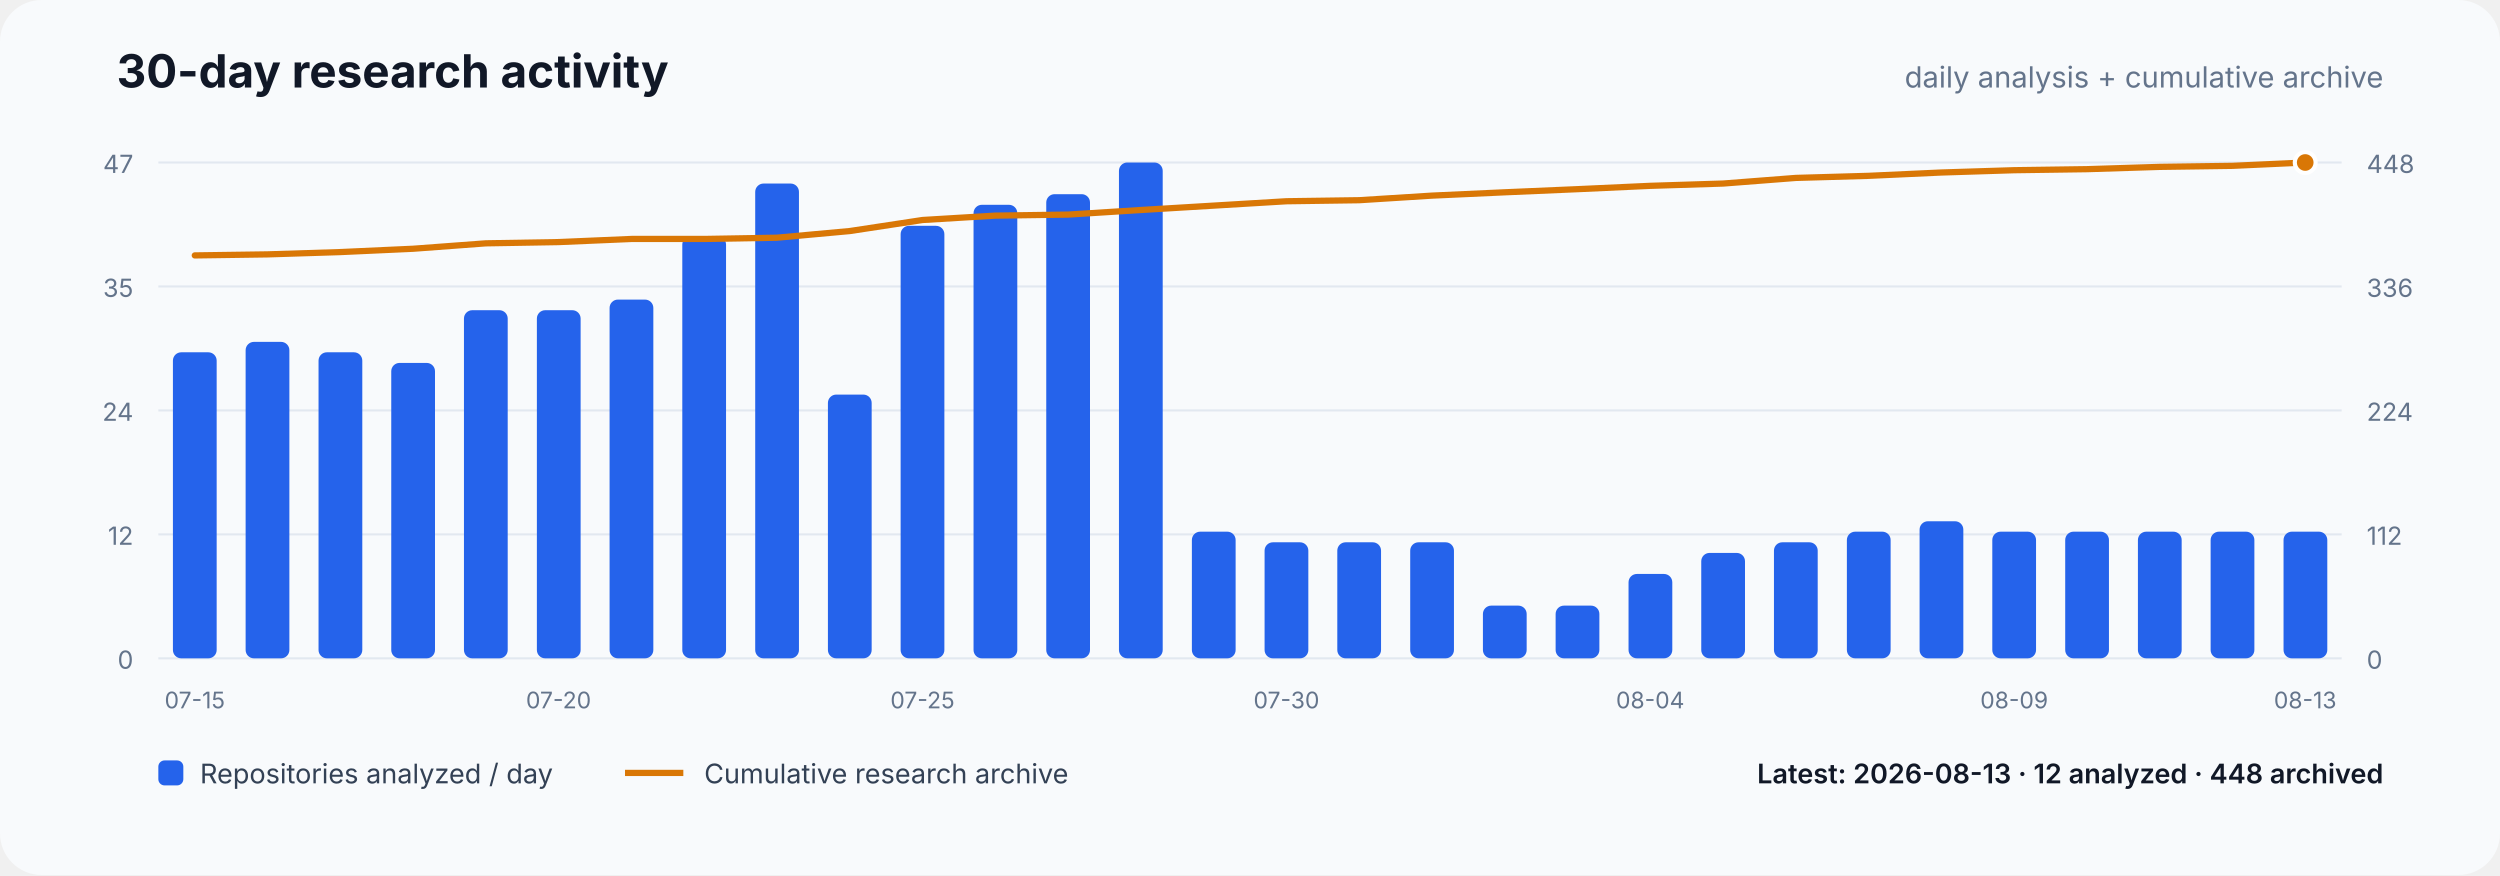
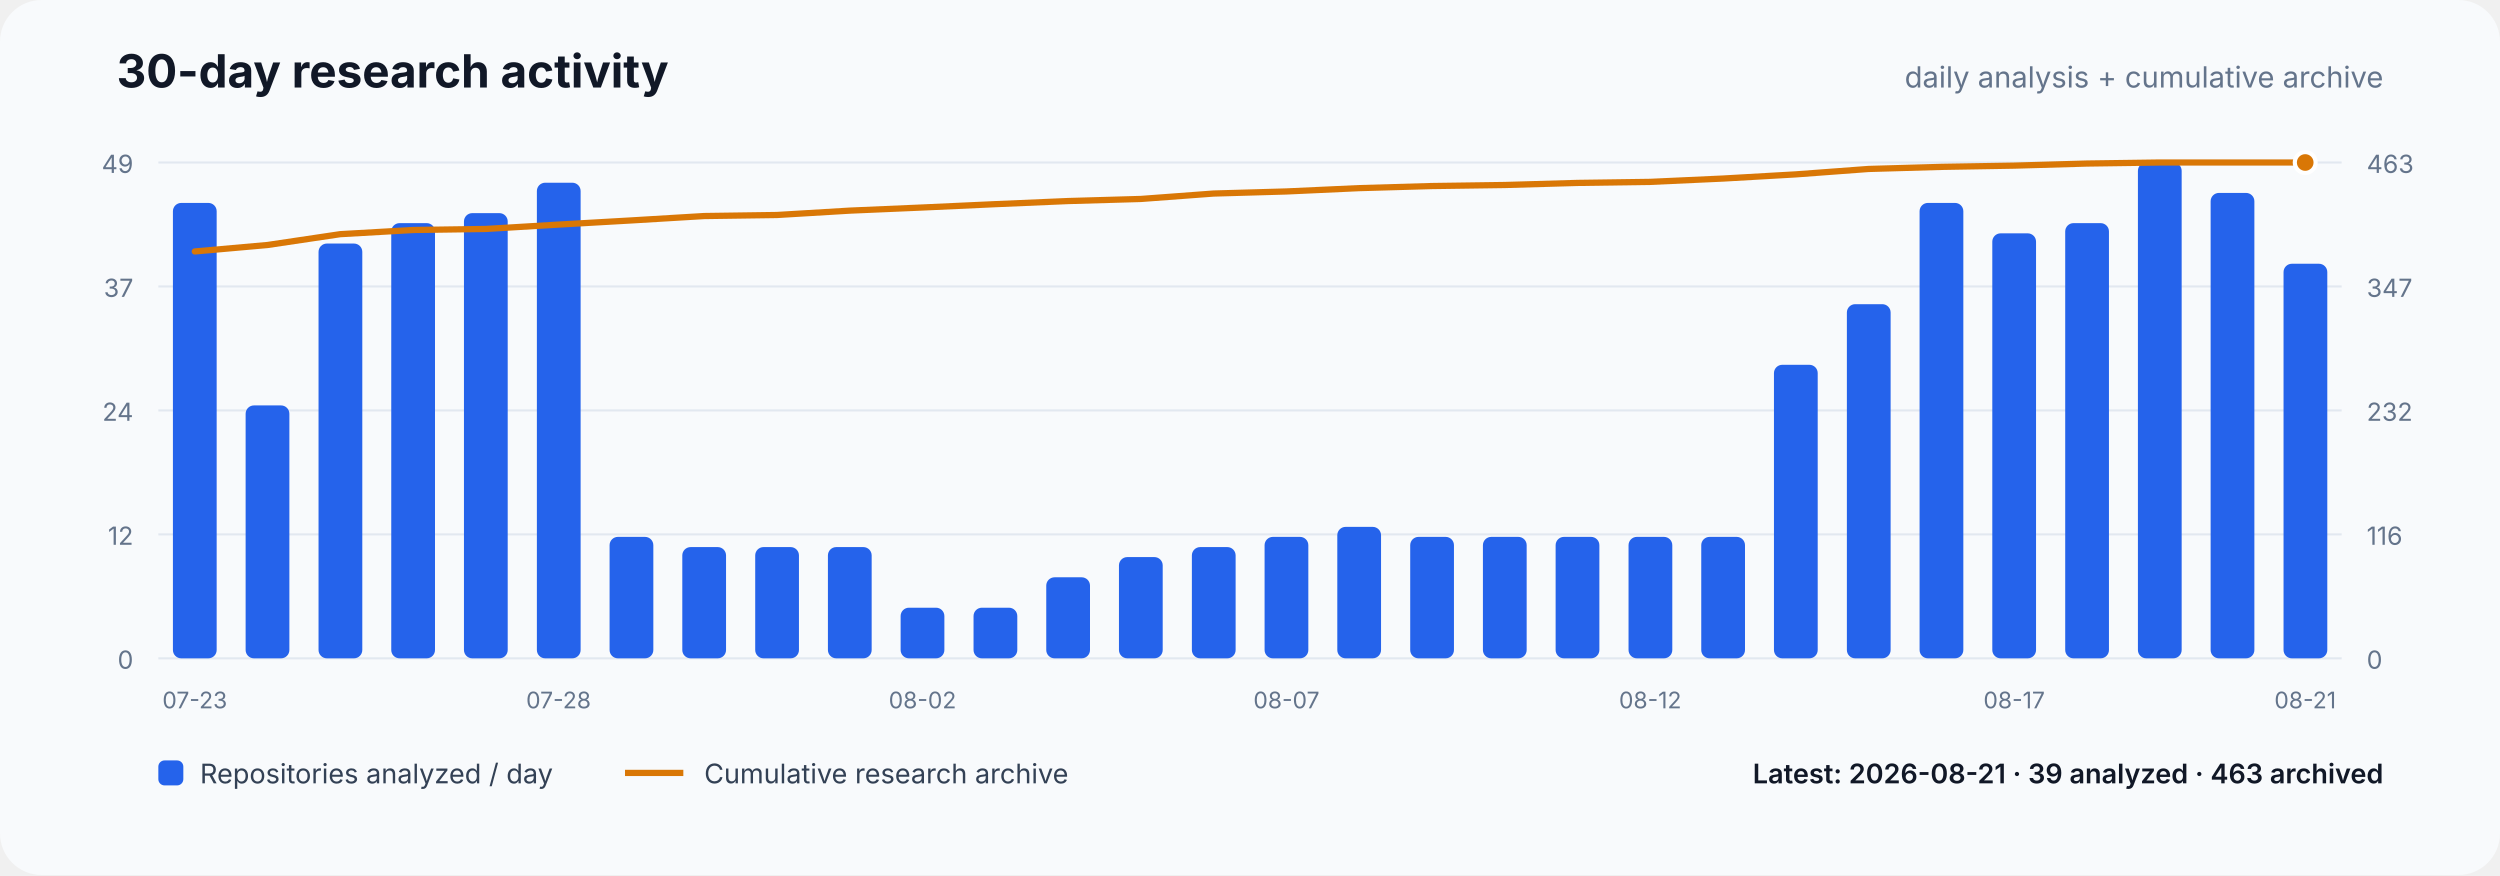
<svg xmlns="http://www.w3.org/2000/svg" width="1200" height="420" viewBox="0 0 1200 420" role="img" aria-labelledby="title desc">
  <rect width="1200" height="420" rx="20" fill="#f8fafc" />
  <text x="56" y="42" font-family="Inter,system-ui,sans-serif" font-size="22" font-weight="700" fill="#111827">30-day research activity</text>
  <text x="1144" y="42" text-anchor="end" font-family="Inter,system-ui,sans-serif" font-size="14" fill="#64748b">daily analysis + cumulative archive</text>
  <line x1="76" y1="316.0" x2="1124" y2="316.0" stroke="#e2e8f0" />
  <text x="64" y="321.0" text-anchor="end" font-family="Inter,system-ui,sans-serif" font-size="12" fill="#64748b">0</text>
  <text x="1136" y="321.0" font-family="Inter,system-ui,sans-serif" font-size="12" fill="#64748b">0</text>
  <line x1="76" y1="256.5" x2="1124" y2="256.5" stroke="#e2e8f0" />
  <text x="64" y="261.5" text-anchor="end" font-family="Inter,system-ui,sans-serif" font-size="12" fill="#64748b">12</text>
-   <text x="1136" y="261.5" font-family="Inter,system-ui,sans-serif" font-size="12" fill="#64748b">112</text>
+   <text x="1136" y="261.5" font-family="Inter,system-ui,sans-serif" font-size="12" fill="#64748b">116</text>
  <line x1="76" y1="197.0" x2="1124" y2="197.0" stroke="#e2e8f0" />
  <text x="64" y="202.0" text-anchor="end" font-family="Inter,system-ui,sans-serif" font-size="12" fill="#64748b">24</text>
-   <text x="1136" y="202.0" font-family="Inter,system-ui,sans-serif" font-size="12" fill="#64748b">224</text>
+   <text x="1136" y="202.0" font-family="Inter,system-ui,sans-serif" font-size="12" fill="#64748b">232</text>
  <line x1="76" y1="137.5" x2="1124" y2="137.5" stroke="#e2e8f0" />
-   <text x="64" y="142.5" text-anchor="end" font-family="Inter,system-ui,sans-serif" font-size="12" fill="#64748b">35</text>
-   <text x="1136" y="142.5" font-family="Inter,system-ui,sans-serif" font-size="12" fill="#64748b">336</text>
+   <text x="64" y="142.5" text-anchor="end" font-family="Inter,system-ui,sans-serif" font-size="12" fill="#64748b">37</text>
+   <text x="1136" y="142.5" font-family="Inter,system-ui,sans-serif" font-size="12" fill="#64748b">347</text>
  <line x1="76" y1="78.0" x2="1124" y2="78.0" stroke="#e2e8f0" />
-   <text x="64" y="83.0" text-anchor="end" font-family="Inter,system-ui,sans-serif" font-size="12" fill="#64748b">47</text>
-   <text x="1136" y="83.0" font-family="Inter,system-ui,sans-serif" font-size="12" fill="#64748b">448</text>
-   <rect x="83.0" y="169.1" width="21.0" height="146.9" rx="4" fill="#2563eb" />
-   <text x="93.5" y="340" text-anchor="middle" font-family="Inter,system-ui,sans-serif" font-size="11" fill="#64748b">07-15</text>
-   <rect x="117.9" y="164.1" width="21.0" height="151.9" rx="4" fill="#2563eb" />
-   <rect x="152.9" y="169.1" width="21.0" height="146.9" rx="4" fill="#2563eb" />
-   <rect x="187.8" y="174.2" width="21.0" height="141.8" rx="4" fill="#2563eb" />
-   <rect x="222.7" y="148.9" width="21.0" height="167.1" rx="4" fill="#2563eb" />
-   <rect x="257.7" y="148.9" width="21.0" height="167.1" rx="4" fill="#2563eb" />
-   <text x="268.1" y="340" text-anchor="middle" font-family="Inter,system-ui,sans-serif" font-size="11" fill="#64748b">07-20</text>
-   <rect x="292.6" y="143.8" width="21.0" height="172.2" rx="4" fill="#2563eb" />
-   <rect x="327.5" y="113.4" width="21.0" height="202.6" rx="4" fill="#2563eb" />
-   <rect x="362.5" y="88.1" width="21.0" height="227.9" rx="4" fill="#2563eb" />
-   <rect x="397.4" y="189.4" width="21.0" height="126.6" rx="4" fill="#2563eb" />
-   <rect x="432.3" y="108.4" width="21.0" height="207.6" rx="4" fill="#2563eb" />
-   <text x="442.8" y="340" text-anchor="middle" font-family="Inter,system-ui,sans-serif" font-size="11" fill="#64748b">07-25</text>
-   <rect x="467.3" y="98.3" width="21.0" height="217.7" rx="4" fill="#2563eb" />
-   <rect x="502.2" y="93.2" width="21.0" height="222.8" rx="4" fill="#2563eb" />
-   <rect x="537.1" y="78.0" width="21.0" height="238.0" rx="4" fill="#2563eb" />
-   <rect x="572.1" y="255.2" width="21.0" height="60.8" rx="4" fill="#2563eb" />
-   <rect x="607.0" y="260.3" width="21.0" height="55.7" rx="4" fill="#2563eb" />
-   <text x="617.5" y="340" text-anchor="middle" font-family="Inter,system-ui,sans-serif" font-size="11" fill="#64748b">07-30</text>
-   <rect x="641.9" y="260.3" width="21.0" height="55.7" rx="4" fill="#2563eb" />
-   <rect x="676.9" y="260.3" width="21.0" height="55.7" rx="4" fill="#2563eb" />
-   <rect x="711.8" y="290.7" width="21.0" height="25.3" rx="4" fill="#2563eb" />
-   <rect x="746.7" y="290.7" width="21.0" height="25.3" rx="4" fill="#2563eb" />
-   <rect x="781.7" y="275.5" width="21.0" height="40.5" rx="4" fill="#2563eb" />
-   <text x="792.1" y="340" text-anchor="middle" font-family="Inter,system-ui,sans-serif" font-size="11" fill="#64748b">08-04</text>
-   <rect x="816.6" y="265.4" width="21.0" height="50.6" rx="4" fill="#2563eb" />
-   <rect x="851.5" y="260.3" width="21.0" height="55.7" rx="4" fill="#2563eb" />
-   <rect x="886.5" y="255.2" width="21.0" height="60.8" rx="4" fill="#2563eb" />
-   <rect x="921.4" y="250.2" width="21.0" height="65.8" rx="4" fill="#2563eb" />
-   <rect x="956.3" y="255.2" width="21.0" height="60.8" rx="4" fill="#2563eb" />
-   <text x="966.8" y="340" text-anchor="middle" font-family="Inter,system-ui,sans-serif" font-size="11" fill="#64748b">08-09</text>
-   <rect x="991.3" y="255.2" width="21.0" height="60.8" rx="4" fill="#2563eb" />
-   <rect x="1026.2" y="255.2" width="21.0" height="60.8" rx="4" fill="#2563eb" />
-   <rect x="1061.1" y="255.2" width="21.0" height="60.8" rx="4" fill="#2563eb" />
-   <rect x="1096.1" y="255.2" width="21.0" height="60.8" rx="4" fill="#2563eb" />
-   <text x="1106.5" y="340" text-anchor="middle" font-family="Inter,system-ui,sans-serif" font-size="11" fill="#64748b">08-13</text>
-   <polyline points="93.5,122.6 128.4,122.1 163.3,121.0 198.3,119.4 233.2,116.8 268.1,116.2 303.1,114.7 338.0,114.7 372.9,114.1 407.9,110.9 442.8,105.6 477.7,103.5 512.7,103.0 547.6,100.8 582.5,98.7 617.5,96.6 652.4,96.1 687.3,93.9 722.3,92.3 757.2,90.8 792.1,89.2 827.1,88.1 862.0,85.4 896.9,84.4 931.9,82.8 966.8,81.7 1001.7,81.2 1036.7,80.1 1071.6,79.6 1106.5,78.0" fill="none" stroke="#d97706" stroke-width="3" stroke-linejoin="round" stroke-linecap="round" />
+   <text x="64" y="83.0" text-anchor="end" font-family="Inter,system-ui,sans-serif" font-size="12" fill="#64748b">49</text>
+   <text x="1136" y="83.0" font-family="Inter,system-ui,sans-serif" font-size="12" fill="#64748b">463</text>
+   <rect x="83.0" y="97.4" width="21.0" height="218.6" rx="4" fill="#2563eb" />
+   <text x="93.5" y="340" text-anchor="middle" font-family="Inter,system-ui,sans-serif" font-size="11" fill="#64748b">07-23</text>
+   <rect x="117.9" y="194.6" width="21.0" height="121.4" rx="4" fill="#2563eb" />
+   <rect x="152.9" y="116.9" width="21.0" height="199.1" rx="4" fill="#2563eb" />
+   <rect x="187.8" y="107.1" width="21.0" height="208.9" rx="4" fill="#2563eb" />
+   <rect x="222.7" y="102.3" width="21.0" height="213.7" rx="4" fill="#2563eb" />
+   <rect x="257.7" y="87.7" width="21.0" height="228.3" rx="4" fill="#2563eb" />
+   <text x="268.1" y="340" text-anchor="middle" font-family="Inter,system-ui,sans-serif" font-size="11" fill="#64748b">07-28</text>
+   <rect x="292.6" y="257.7" width="21.0" height="58.3" rx="4" fill="#2563eb" />
+   <rect x="327.5" y="262.6" width="21.0" height="53.4" rx="4" fill="#2563eb" />
+   <rect x="362.5" y="262.6" width="21.0" height="53.4" rx="4" fill="#2563eb" />
+   <rect x="397.4" y="262.6" width="21.0" height="53.4" rx="4" fill="#2563eb" />
+   <rect x="432.3" y="291.7" width="21.0" height="24.3" rx="4" fill="#2563eb" />
+   <text x="442.8" y="340" text-anchor="middle" font-family="Inter,system-ui,sans-serif" font-size="11" fill="#64748b">08-02</text>
+   <rect x="467.3" y="291.7" width="21.0" height="24.3" rx="4" fill="#2563eb" />
+   <rect x="502.2" y="277.1" width="21.0" height="38.9" rx="4" fill="#2563eb" />
+   <rect x="537.1" y="267.4" width="21.0" height="48.6" rx="4" fill="#2563eb" />
+   <rect x="572.1" y="262.6" width="21.0" height="53.4" rx="4" fill="#2563eb" />
+   <rect x="607.0" y="257.7" width="21.0" height="58.3" rx="4" fill="#2563eb" />
+   <text x="617.5" y="340" text-anchor="middle" font-family="Inter,system-ui,sans-serif" font-size="11" fill="#64748b">08-07</text>
+   <rect x="641.9" y="252.9" width="21.0" height="63.1" rx="4" fill="#2563eb" />
+   <rect x="676.9" y="257.7" width="21.0" height="58.3" rx="4" fill="#2563eb" />
+   <rect x="711.8" y="257.7" width="21.0" height="58.3" rx="4" fill="#2563eb" />
+   <rect x="746.7" y="257.7" width="21.0" height="58.3" rx="4" fill="#2563eb" />
+   <rect x="781.7" y="257.7" width="21.0" height="58.3" rx="4" fill="#2563eb" />
+   <text x="792.1" y="340" text-anchor="middle" font-family="Inter,system-ui,sans-serif" font-size="11" fill="#64748b">08-12</text>
+   <rect x="816.6" y="257.7" width="21.0" height="58.3" rx="4" fill="#2563eb" />
+   <rect x="851.5" y="175.1" width="21.0" height="140.9" rx="4" fill="#2563eb" />
+   <rect x="886.5" y="146.0" width="21.0" height="170.0" rx="4" fill="#2563eb" />
+   <rect x="921.4" y="97.4" width="21.0" height="218.6" rx="4" fill="#2563eb" />
+   <rect x="956.3" y="112.0" width="21.0" height="204.0" rx="4" fill="#2563eb" />
+   <text x="966.8" y="340" text-anchor="middle" font-family="Inter,system-ui,sans-serif" font-size="11" fill="#64748b">08-17</text>
+   <rect x="991.3" y="107.1" width="21.0" height="208.9" rx="4" fill="#2563eb" />
+   <rect x="1026.2" y="78.0" width="21.0" height="238.0" rx="4" fill="#2563eb" />
+   <rect x="1061.1" y="92.6" width="21.0" height="223.4" rx="4" fill="#2563eb" />
+   <rect x="1096.1" y="126.6" width="21.0" height="189.4" rx="4" fill="#2563eb" />
+   <text x="1106.5" y="340" text-anchor="middle" font-family="Inter,system-ui,sans-serif" font-size="11" fill="#64748b">08-21</text>
+   <polyline points="93.5,120.7 128.4,117.6 163.3,112.4 198.3,110.4 233.2,109.9 268.1,107.8 303.1,105.8 338.0,103.7 372.9,103.2 407.9,101.1 442.8,99.6 477.7,98.0 512.7,96.5 547.6,95.5 582.5,92.9 617.5,91.9 652.4,90.3 687.3,89.3 722.3,88.8 757.2,87.8 792.1,87.3 827.1,85.7 862.0,83.7 896.9,81.1 931.9,80.1 966.8,79.5 1001.7,78.5 1036.7,78.0 1071.6,78.0 1106.5,78.0" fill="none" stroke="#d97706" stroke-width="3" stroke-linejoin="round" stroke-linecap="round" />
  <circle cx="1106.5" cy="78.0" r="5" fill="#d97706" stroke="#fff" stroke-width="2" />
  <rect x="76" y="365" width="12" height="12" rx="3" fill="#2563eb" />
  <text x="96" y="376" font-family="Inter,system-ui,sans-serif" font-size="13" fill="#334155">Repositories analyzed / day</text>
  <line x1="300" y1="371" x2="328" y2="371" stroke="#d97706" stroke-width="3" />
  <text x="338" y="376" font-family="Inter,system-ui,sans-serif" font-size="13" fill="#334155">Cumulative research archive</text>
-   <text x="1144" y="376" text-anchor="end" font-family="Inter,system-ui,sans-serif" font-size="13" font-weight="600" fill="#111827">Latest: 2026-08-13 · 12 analyzed · 448 archived</text>
+   <text x="1144" y="376" text-anchor="end" font-family="Inter,system-ui,sans-serif" font-size="13" font-weight="600" fill="#111827">Latest: 2026-08-21 · 39 analyzed · 463 archived</text>
</svg>
